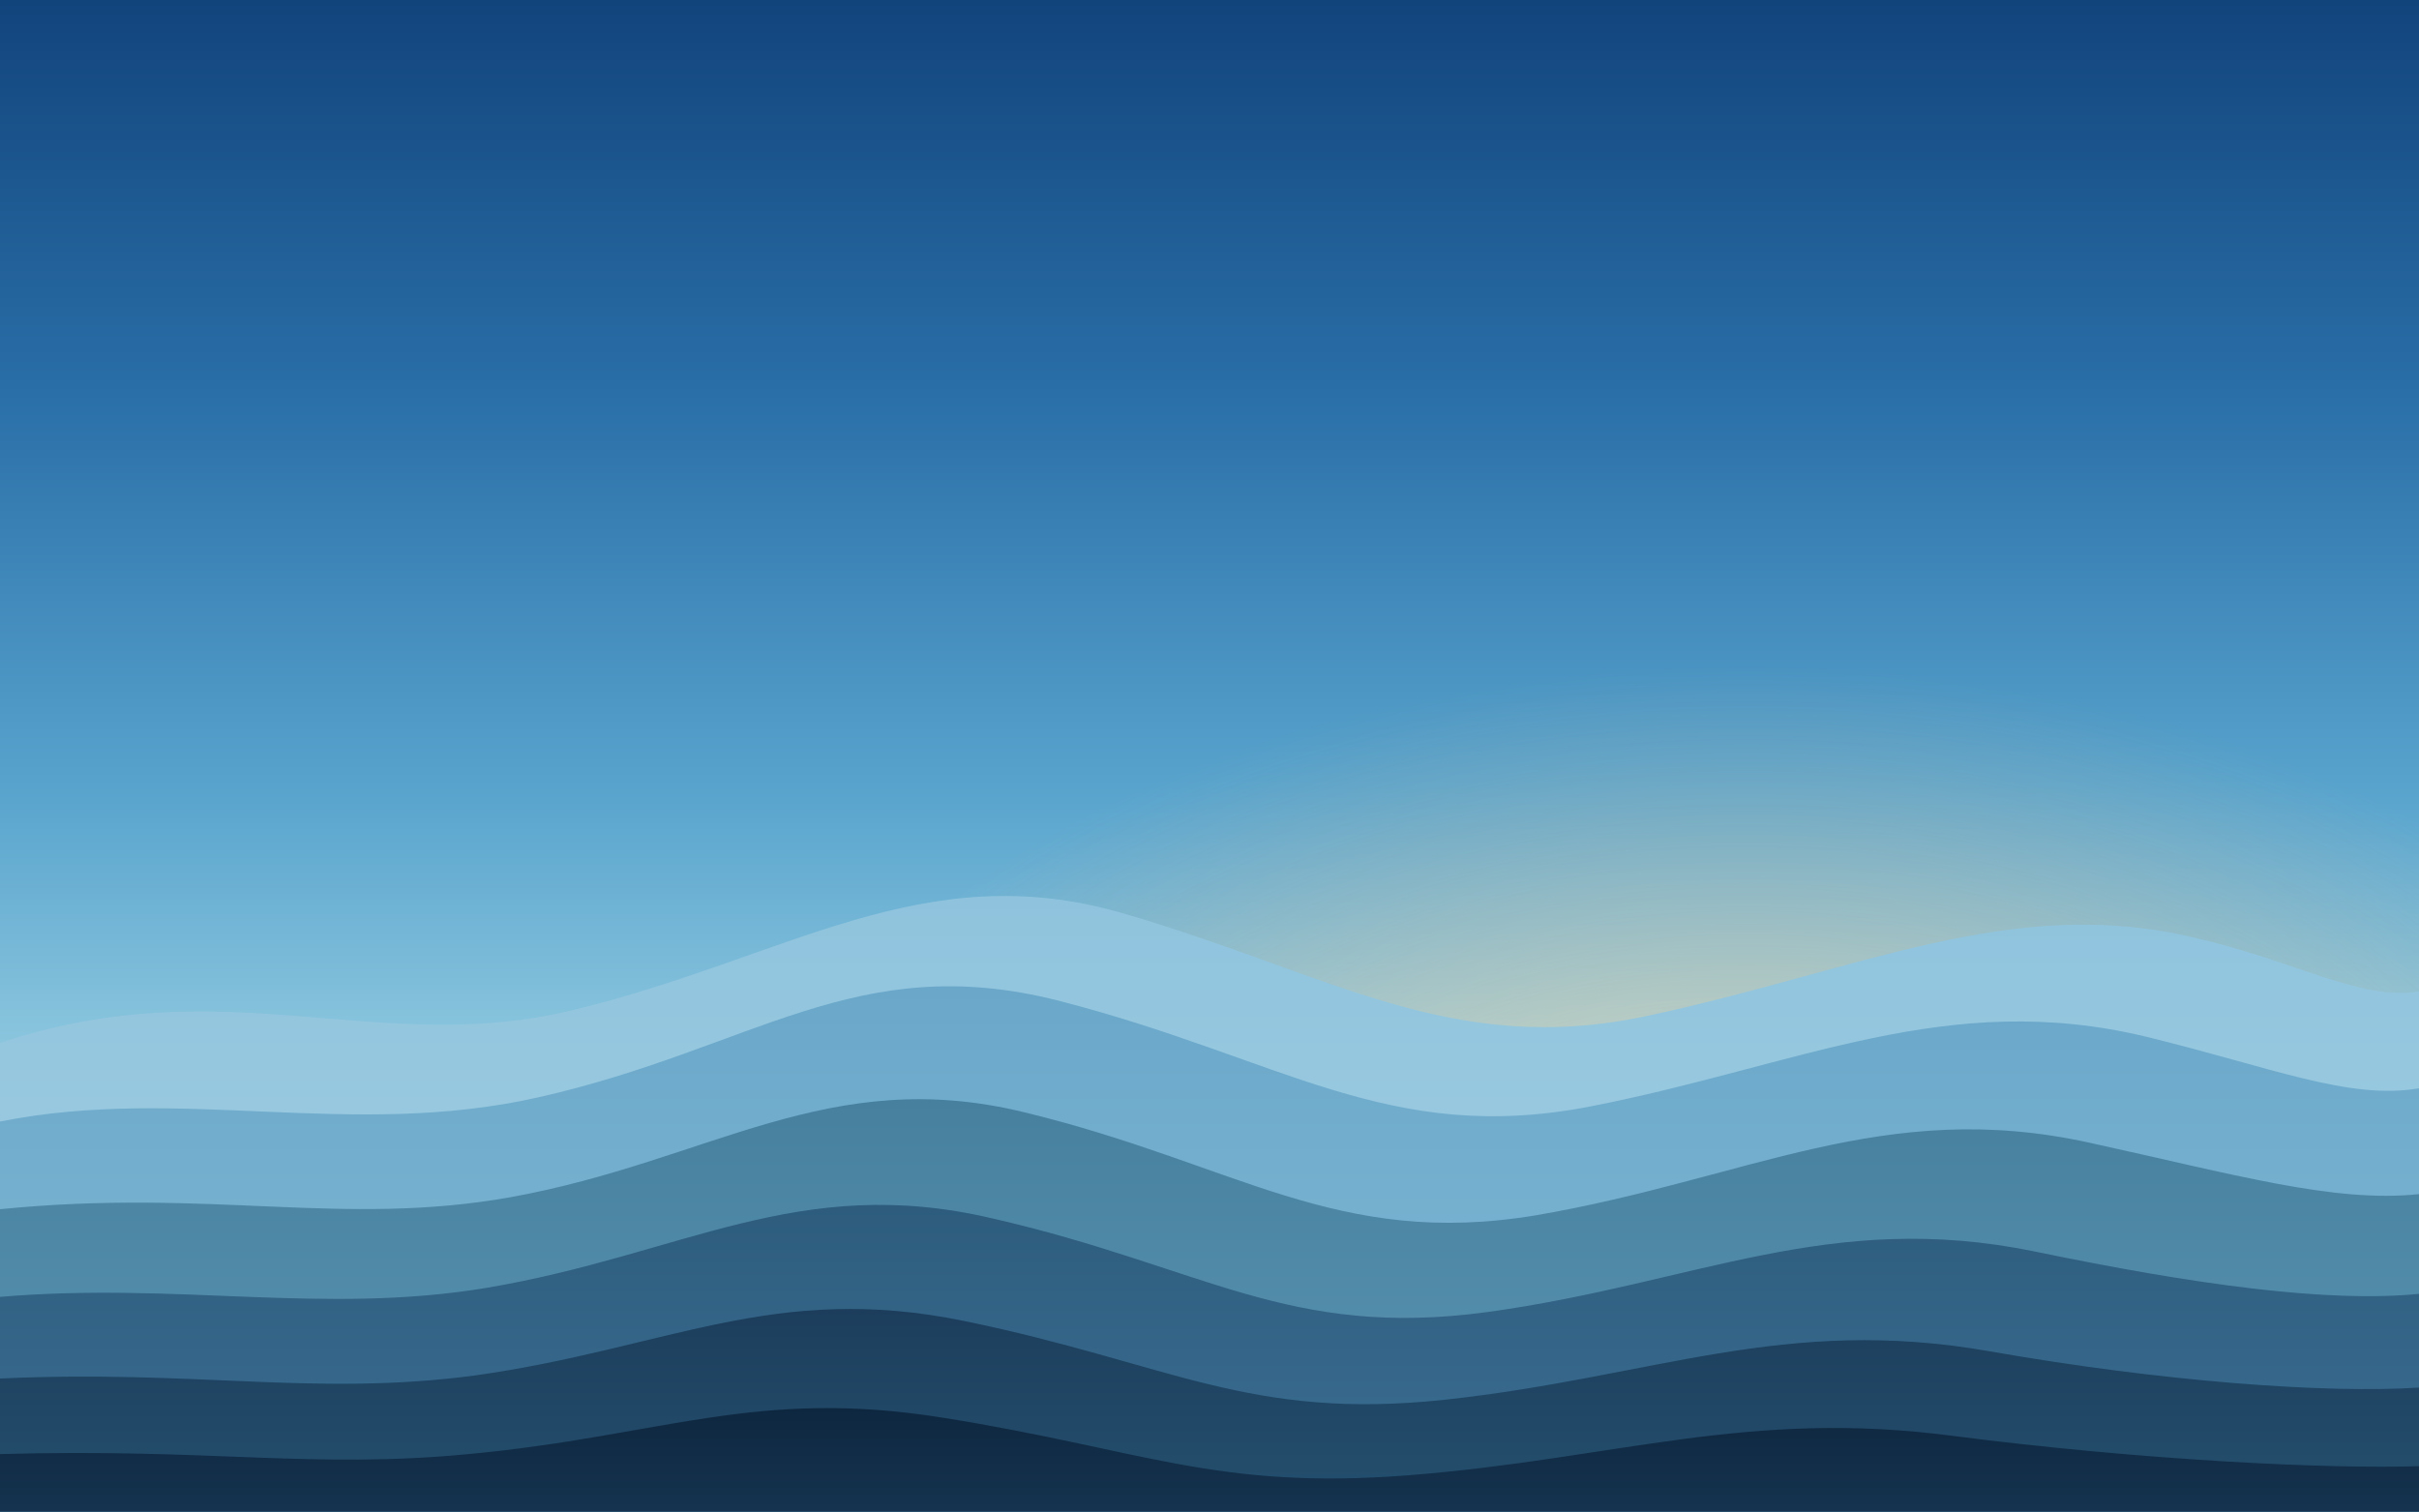
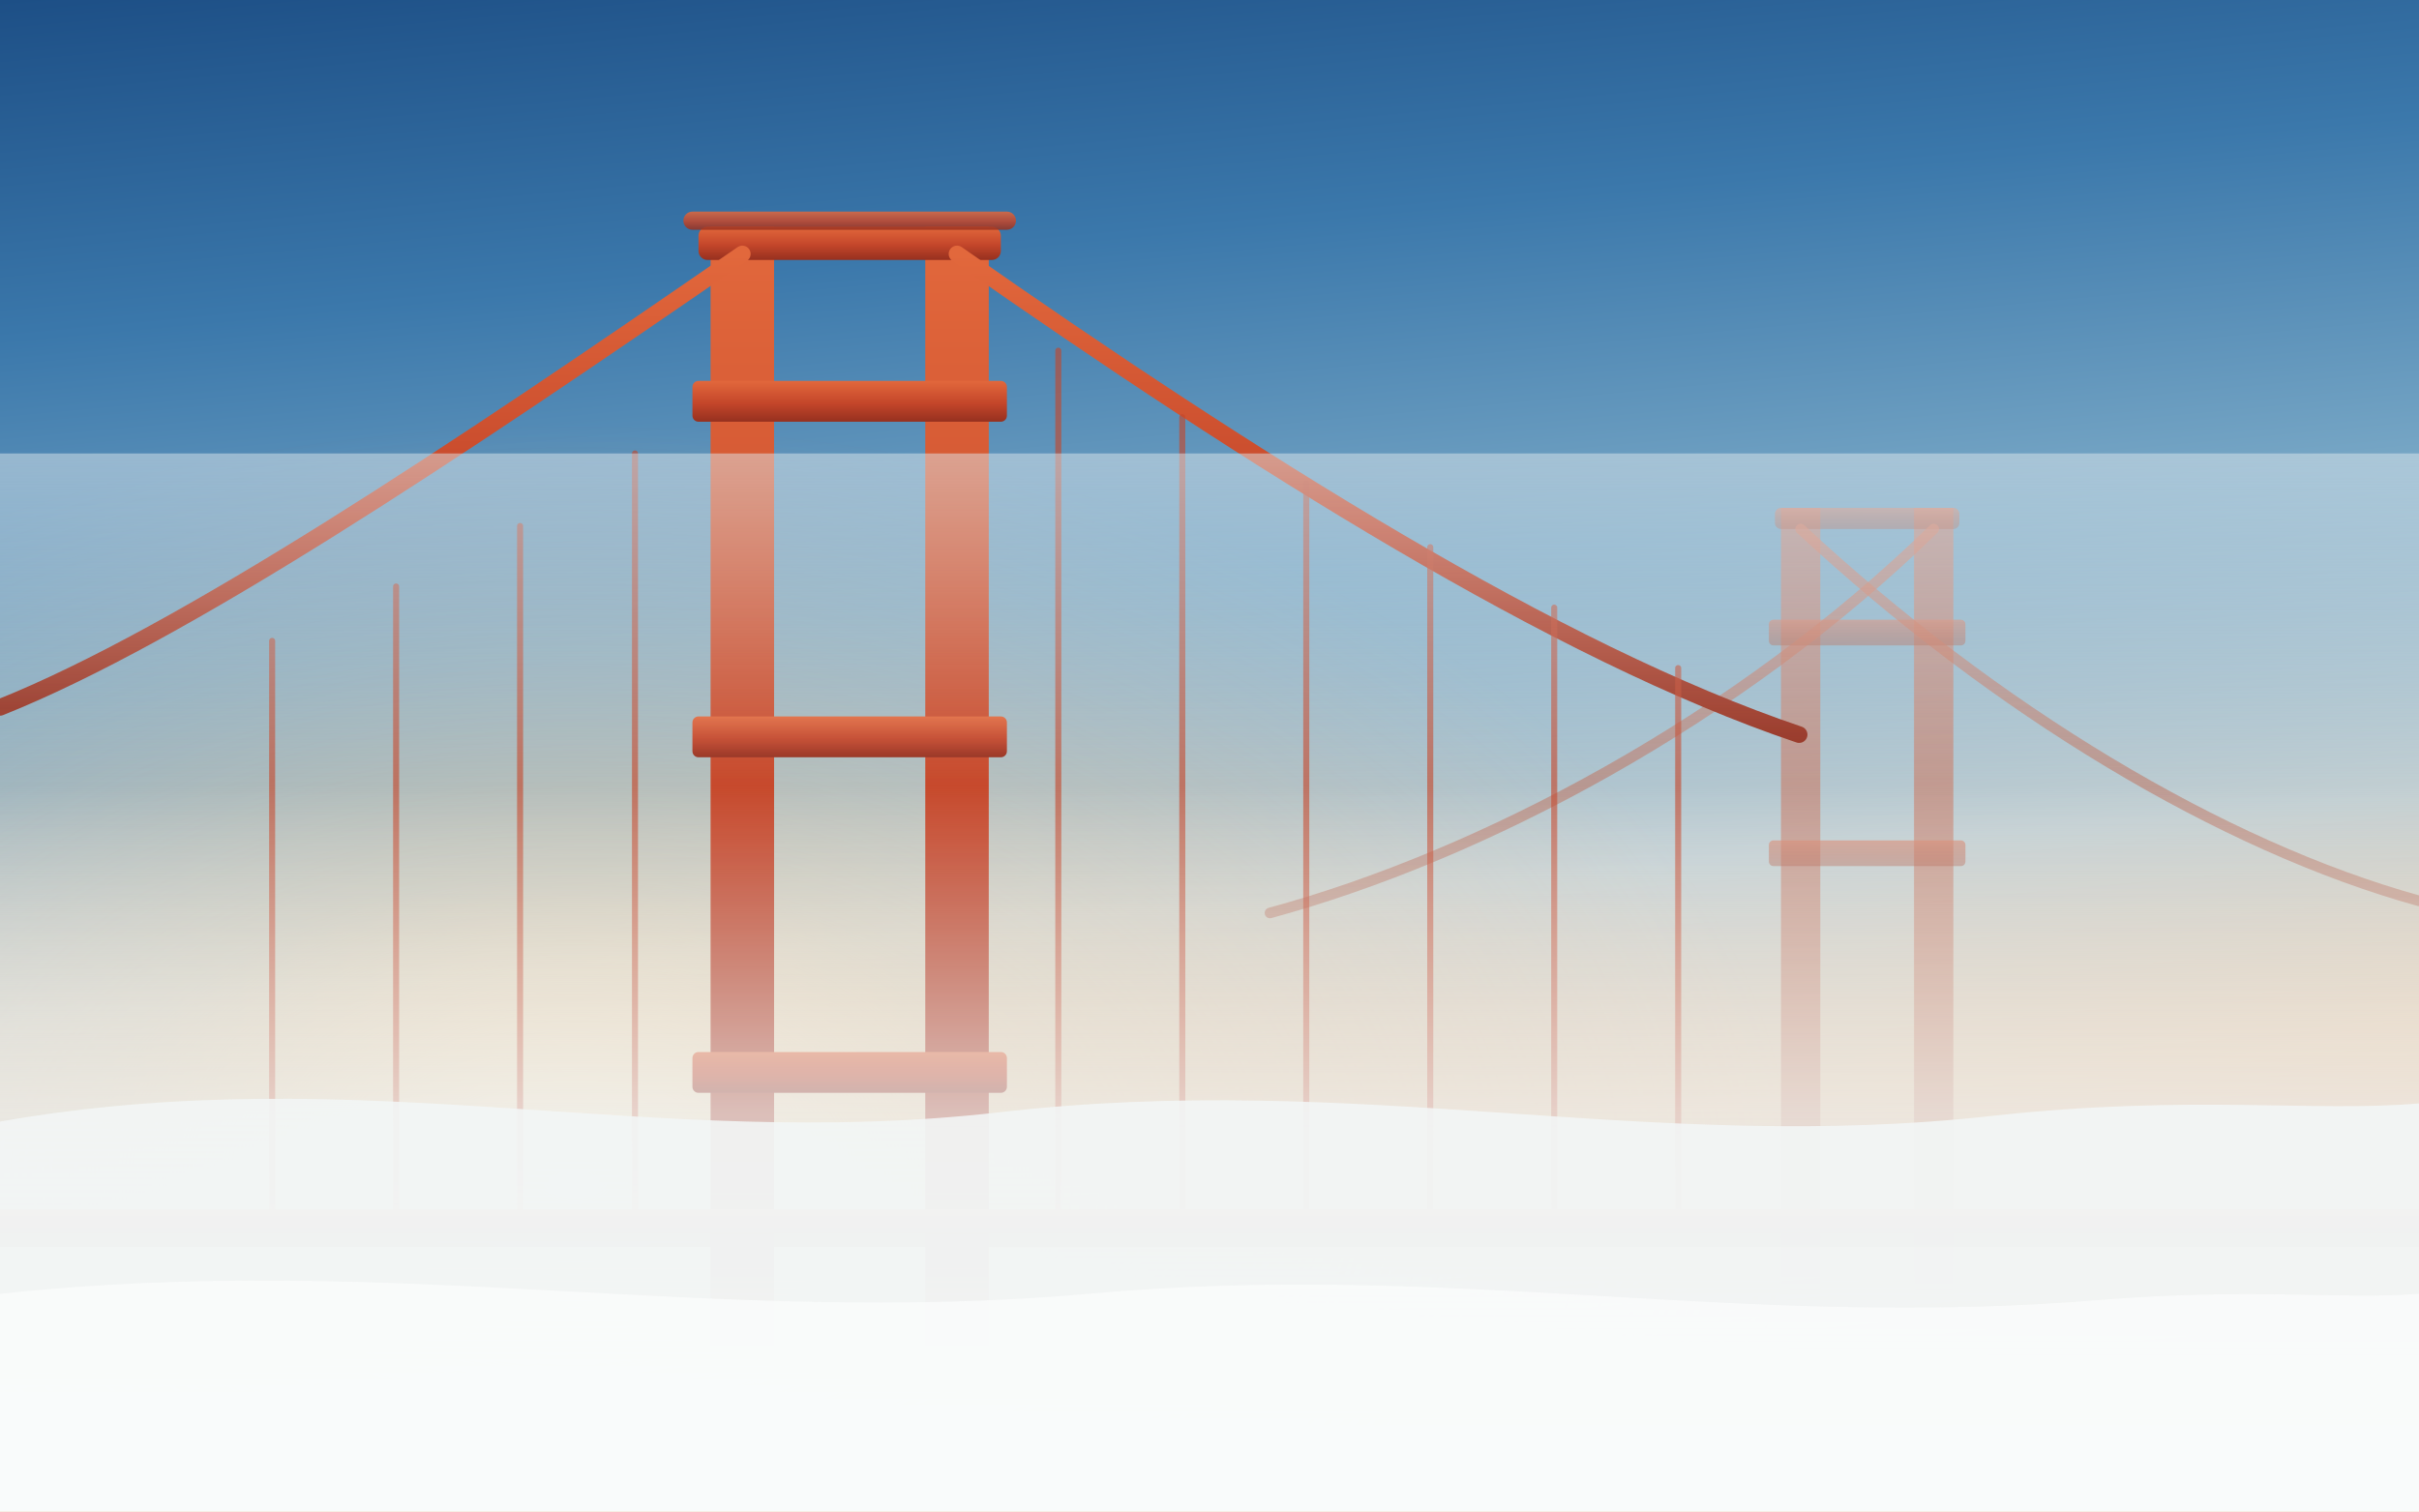
- <svg xmlns="http://www.w3.org/2000/svg" viewBox="0 0 1600 1000" preserveAspectRatio="xMidYMid slice" role="img" aria-label="Stylised coastal ridges under a blue sky">
+ <svg xmlns="http://www.w3.org/2000/svg" viewBox="0 0 1600 1000" preserveAspectRatio="xMidYMid slice" role="img" aria-label="Abstract Golden Gate bridge towers rising through fog">
  <defs>
-     <linearGradient id="sky" x1="0" y1="0" x2="0" y2="1">
-       <stop offset="0%" stop-color="#12447c" />
-       <stop offset="26%" stop-color="#2a6fa8" />
-       <stop offset="52%" stop-color="#57a3cd" />
-       <stop offset="72%" stop-color="#93cbe0" />
-       <stop offset="86%" stop-color="#cfe4e2" />
-       <stop offset="100%" stop-color="#f6d6ae" />
+     <linearGradient id="sky" x1="0" y1="0" x2="0.15" y2="1">
+       <stop offset="0%" stop-color="#1d4f86" />
+       <stop offset="22%" stop-color="#3b78ab" />
+       <stop offset="45%" stop-color="#79a8c6" />
+       <stop offset="66%" stop-color="#c3cfd2" />
+       <stop offset="82%" stop-color="#e8c9a8" />
+       <stop offset="100%" stop-color="#f0a878" />
    </linearGradient>
-     <radialGradient id="sun" cx="0.72" cy="0.86" r="0.42">
-       <stop offset="0%" stop-color="#fff3d6" stop-opacity="0.95" />
-       <stop offset="38%" stop-color="#ffd9a1" stop-opacity="0.45" />
-       <stop offset="100%" stop-color="#ffc98a" stop-opacity="0" />
+     <radialGradient id="sun" cx="0.24" cy="0.78" r="0.5">
+       <stop offset="0%" stop-color="#fff0d2" stop-opacity="0.9" />
+       <stop offset="40%" stop-color="#ffcf95" stop-opacity="0.34" />
+       <stop offset="100%" stop-color="#ffb87a" stop-opacity="0" />
    </radialGradient>
-     <linearGradient id="r1" x1="0" y1="0" x2="0" y2="1">
-       <stop offset="0%" stop-color="#8fc3dd" />
-       <stop offset="100%" stop-color="#a6d2e4" />
+     <linearGradient id="near" x1="0" y1="0" x2="0" y2="1">
+       <stop offset="0%" stop-color="#e2683c" />
+       <stop offset="55%" stop-color="#c4462a" />
+       <stop offset="100%" stop-color="#96301f" />
    </linearGradient>
-     <linearGradient id="r2" x1="0" y1="0" x2="0" y2="1">
-       <stop offset="0%" stop-color="#6aa7c9" />
-       <stop offset="100%" stop-color="#86bcd8" />
+     <linearGradient id="far" x1="0" y1="0" x2="0" y2="1">
+       <stop offset="0%" stop-color="#d9836a" stop-opacity="0.62" />
+       <stop offset="100%" stop-color="#b25a44" stop-opacity="0.42" />
    </linearGradient>
-     <linearGradient id="r3" x1="0" y1="0" x2="0" y2="1">
-       <stop offset="0%" stop-color="#47809f" />
-       <stop offset="100%" stop-color="#5d97b6" />
+     <linearGradient id="fog" x1="0" y1="0" x2="0" y2="1">
+       <stop offset="0%" stop-color="#eef2f3" stop-opacity="0" />
+       <stop offset="45%" stop-color="#eef2f3" stop-opacity="0.72" />
+       <stop offset="100%" stop-color="#f4f6f6" stop-opacity="0.96" />
    </linearGradient>
-     <linearGradient id="r4" x1="0" y1="0" x2="0" y2="1">
-       <stop offset="0%" stop-color="#2d5c7d" />
-       <stop offset="100%" stop-color="#3d7095" />
-     </linearGradient>
-     <linearGradient id="r5" x1="0" y1="0" x2="0" y2="1">
-       <stop offset="0%" stop-color="#1c3e5c" />
-       <stop offset="100%" stop-color="#25506f" />
-     </linearGradient>
-     <linearGradient id="r6" x1="0" y1="0" x2="0" y2="1">
-       <stop offset="0%" stop-color="#0e2740" />
-       <stop offset="100%" stop-color="#15334f" />
+     <linearGradient id="fogtop" x1="0" y1="0" x2="0" y2="1">
+       <stop offset="0%" stop-color="#dfe8ec" stop-opacity="0.5" />
+       <stop offset="100%" stop-color="#dfe8ec" stop-opacity="0" />
    </linearGradient>
  </defs>
  <rect width="1600" height="1000" fill="url(#sky)" />
  <rect width="1600" height="1000" fill="url(#sun)" />
-   <path fill="url(#r1)" d="M0 690 C 150 640, 250 700, 380 668 C 520 634, 610 566, 742 604 C 880 644, 960 700, 1090 672 C 1230 642, 1330 592, 1450 620 C 1520 636, 1560 662, 1600 656 L1600 1000 L0 1000 Z" />
-   <path fill="url(#r2)" d="M0 742 C 120 718, 232 754, 356 726 C 498 694, 566 628, 700 662 C 848 700, 918 758, 1052 732 C 1190 705, 1288 654, 1420 686 C 1502 706, 1554 728, 1600 720 L1600 1000 L0 1000 Z" />
-   <path fill="url(#r3)" d="M0 800 C 140 786, 226 812, 338 792 C 470 768, 548 704, 678 736 C 818 770, 884 826, 1016 804 C 1156 780, 1246 726, 1382 756 C 1478 777, 1544 796, 1600 790 L1600 1000 L0 1000 Z" />
-   <path fill="url(#r4)" d="M0 858 C 118 848, 214 870, 322 852 C 452 830, 528 776, 656 806 C 796 838, 852 886, 984 868 C 1122 849, 1210 800, 1346 828 C 1452 850, 1540 862, 1600 856 L1600 1000 L0 1000 Z" />
-   <path fill="url(#r5)" d="M0 912 C 130 906, 208 924, 314 910 C 442 892, 512 848, 638 874 C 774 902, 826 940, 956 926 C 1094 911, 1180 870, 1316 894 C 1430 914, 1538 922, 1600 918 L1600 1000 L0 1000 Z" />
-   <path fill="url(#r6)" d="M0 962 C 140 958, 206 972, 310 962 C 438 950, 500 918, 624 938 C 756 959, 804 986, 932 976 C 1070 965, 1156 932, 1292 950 C 1416 966, 1540 972, 1600 970 L1600 1000 L0 1000 Z" />
+   <g fill="url(#far)">
+     <rect x="1178" y="336" width="26" height="520" />
+     <rect x="1266" y="336" width="26" height="520" />
+     <rect x="1170" y="410" width="130" height="17" rx="3" />
+     <rect x="1170" y="556" width="130" height="17" rx="3" />
+     <rect x="1174" y="336" width="122" height="14" rx="4" />
+   </g>
+   <path d="M1191 350 C 1320 470, 1470 560, 1600 596" stroke="url(#far)" stroke-width="7" fill="none" stroke-linecap="round" />
+   <path d="M1279 350 C 1150 476, 980 566, 840 604" stroke="url(#far)" stroke-width="7" fill="none" stroke-linecap="round" />
+   <g fill="url(#near)">
+     <rect x="470" y="150" width="42" height="740" />
+     <rect x="612" y="150" width="42" height="740" />
+     <rect x="458" y="252" width="208" height="27" rx="4" />
+     <rect x="458" y="474" width="208" height="27" rx="4" />
+     <rect x="458" y="696" width="208" height="27" rx="4" />
+     <rect x="462" y="150" width="200" height="22" rx="6" />
+     <rect x="452" y="140" width="220" height="12" rx="6" opacity="0.85" />
+   </g>
+   <path d="M491 168 C 300 300, 120 420, 0 468" stroke="url(#near)" stroke-width="11" fill="none" stroke-linecap="round" />
+   <path d="M633 168 C 830 306, 1030 432, 1190 486" stroke="url(#near)" stroke-width="11" fill="none" stroke-linecap="round" />
+   <g stroke="#c4462a" stroke-width="4" opacity="0.62" stroke-linecap="round">
+     <path d="M180 424 V806" />
+     <path d="M262 388 V806" />
+     <path d="M344 348 V806" />
+     <path d="M420 300 V806" />
+     <path d="M700 232 V806" />
+     <path d="M782 276 V806" />
+     <path d="M864 320 V806" />
+     <path d="M946 362 V806" />
+     <path d="M1028 402 V806" />
+     <path d="M1110 442 V806" />
+   </g>
+   <rect x="0" y="800" width="1600" height="16" fill="url(#near)" />
+   <rect x="0" y="816" width="1600" height="9" fill="#8a2b1c" opacity="0.75" />
+   <rect x="0" y="300" width="1600" height="220" fill="url(#fogtop)" />
+   <rect x="0" y="520" width="1600" height="480" fill="url(#fog)" />
+   <path d="M0 742 C 240 700, 430 762, 660 736 C 900 708, 1090 764, 1320 738 C 1450 724, 1530 736, 1600 730 L1600 1000 L0 1000 Z" fill="#f3f6f6" opacity="0.88" />
+   <path d="M0 856 C 260 828, 470 878, 720 856 C 960 834, 1150 880, 1390 860 C 1490 852, 1550 860, 1600 856 L1600 1000 L0 1000 Z" fill="#fafbfb" opacity="0.95" />
</svg>
